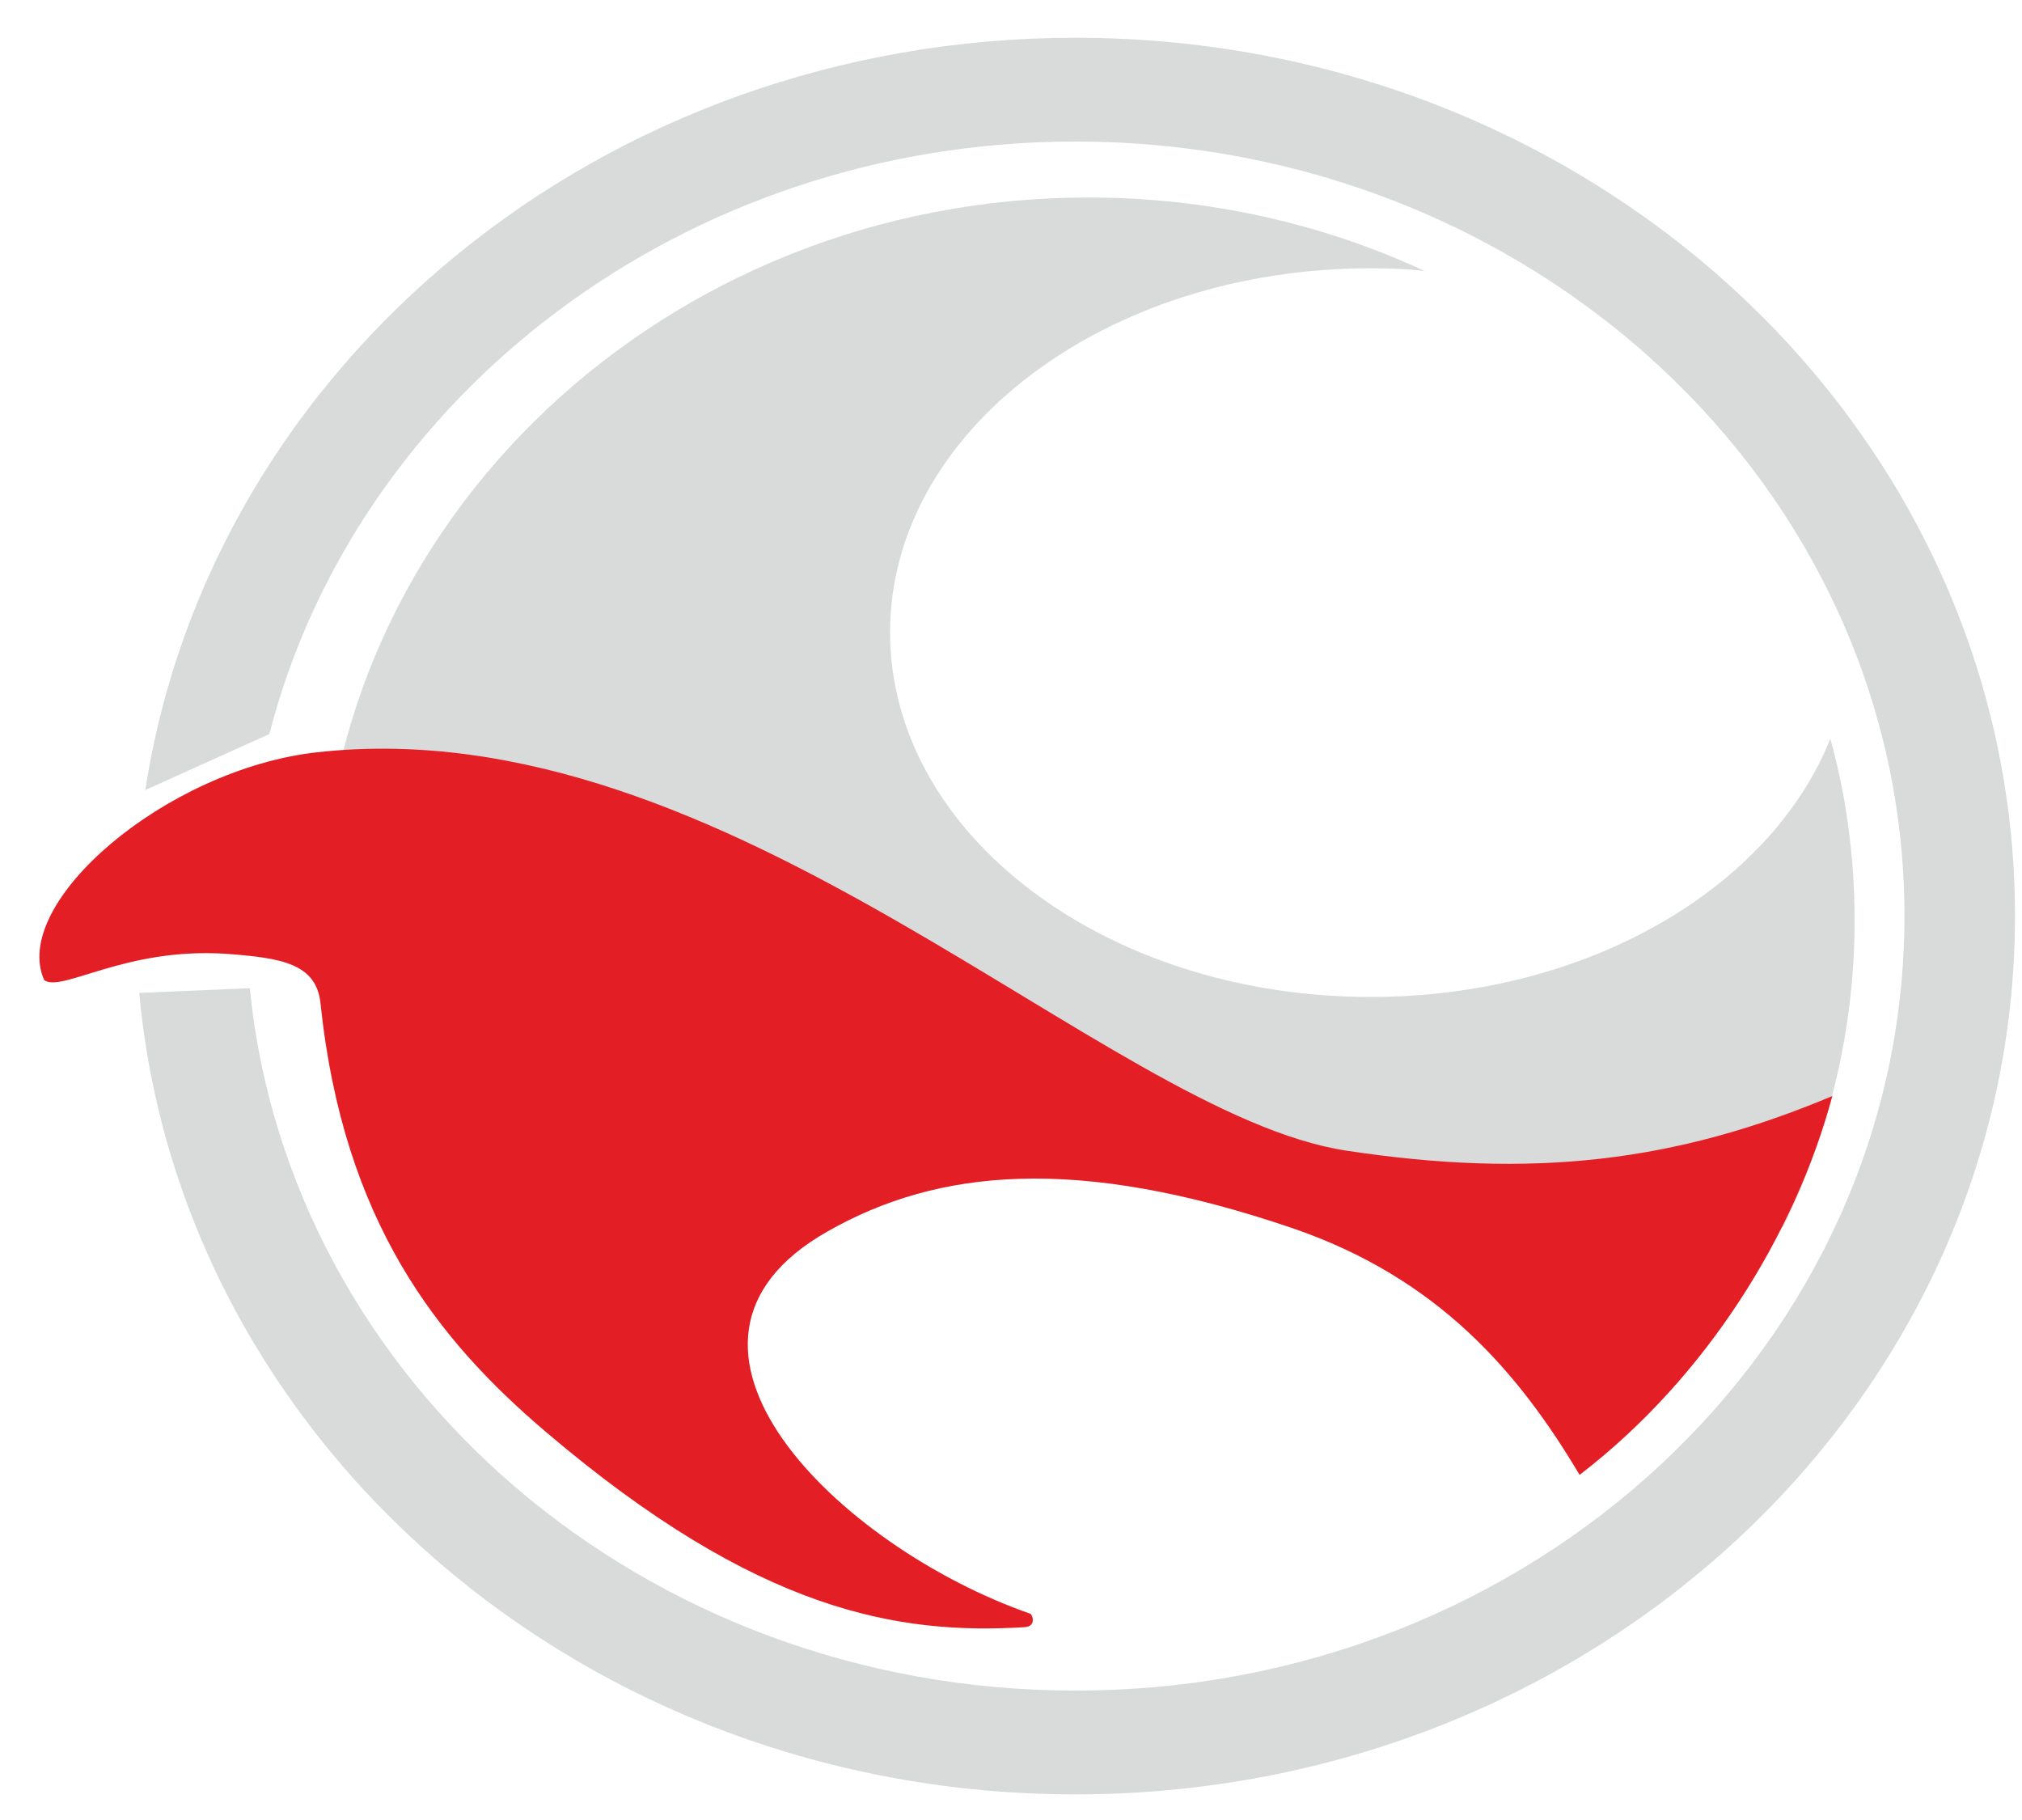
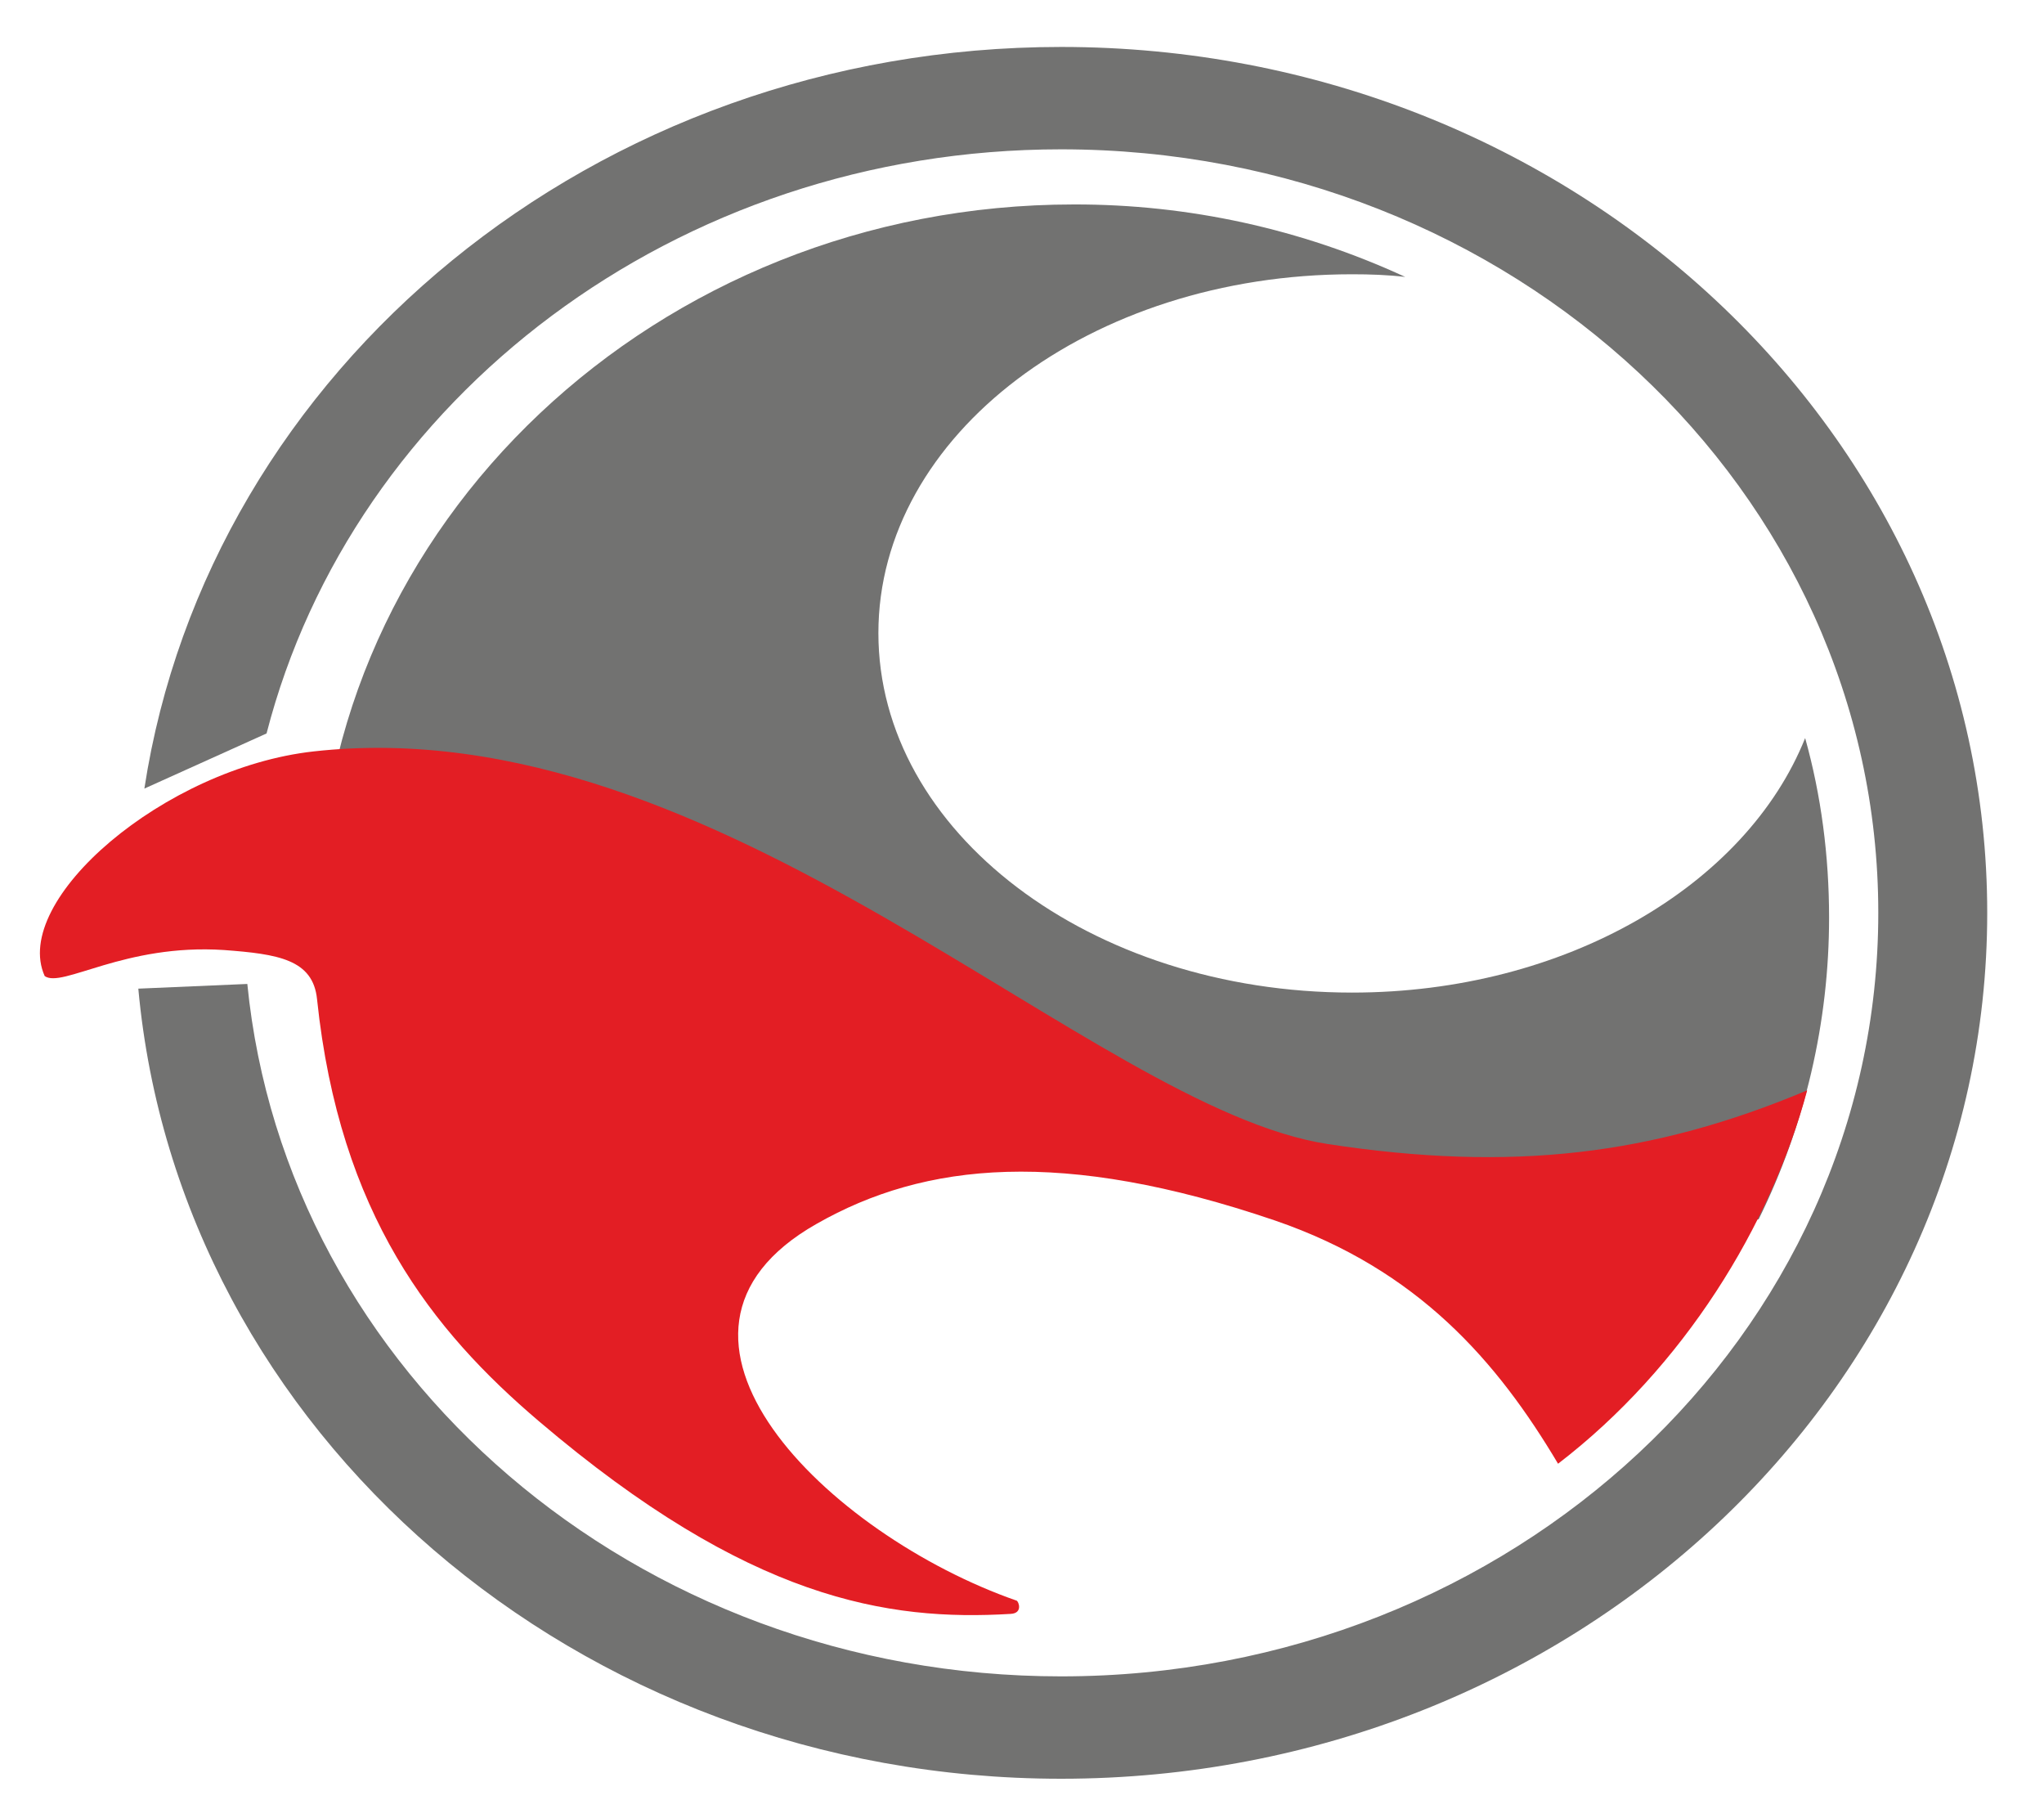
- <svg xmlns="http://www.w3.org/2000/svg" fill="none" viewBox="0 0 30 27">
-   <path fill="#D9DADA" fill-rule="evenodd" d="M2.066 14.73c.61 6.66 6.6 11.89 13.89 11.89 7.7 0 13.94-5.84 13.94-13.03 0-7.2-6.24-13.03-13.94-13.03-7.02 0-12.83 4.85-13.8 11.16l1.84-.83c1.3-5.04 6.16-8.79 11.96-8.79 6.79 0 12.3 5.14 12.3 11.49 0 6.35-5.51 11.49-12.3 11.49-6.41 0-11.67-4.58-12.25-10.42l-1.64.07z" clip-rule="evenodd" />
-   <path fill="#D9DADA" fill-rule="evenodd" d="M4.776 13.66l19.15 5.05 2.53-.51a10.24 10.24 0 001.06-4.54c0-.93-.12-1.84-.36-2.7-.89 2.22-3.61 3.83-6.82 3.83-3.94 0-7.13-2.42-7.13-5.41 0-2.98 3.19-5.4 7.13-5.4.27 0 .54.01.8.04-1.51-.7-3.2-1.09-4.99-1.09-6.27 0-11.37 4.81-11.37 10.73z" clip-rule="evenodd" />
-   <path fill="#E31E24" fill-rule="evenodd" d="M.656 14.54c-.51-1.14 1.8-3.13 4.05-3.38 6.11-.68 11.7 5.37 15.27 5.91 2.76.42 4.88.17 7.21-.81-.55 2.04-1.86 4.17-3.75 5.62-.91-1.53-2.1-2.92-4.26-3.66-3.2-1.09-5.27-.88-6.9.05-2.93 1.66.17 4.68 3.01 5.67.03.01.1.19-.09.2-1.85.11-3.94-.21-7.1-2.9-1.6-1.36-3-3.11-3.34-6.35-.06-.6-.59-.68-1.4-.74-1.5-.1-2.44.58-2.7.39z" clip-rule="evenodd" />
+ <svg xmlns="http://www.w3.org/2000/svg" fill="none" viewBox="0 0 27 24">
+   <path fill="#727271" fill-rule="evenodd" d="M1.827 13.056C2.362 18.9 7.62 23.49 14.017 23.49c6.757 0 12.233-5.125 12.233-11.435C26.25 5.737 20.774.62 14.017.62c-6.16 0-11.26 4.257-12.11 9.794l1.614-.728c1.14-4.423 5.406-7.714 10.496-7.714 5.958 0 10.794 4.51 10.794 10.083s-4.836 10.083-10.794 10.083c-5.626 0-10.242-4.019-10.75-9.144l-1.44.062z" clip-rule="evenodd" />
+   <path fill="#727271" fill-rule="evenodd" d="M4.205 12.117l16.806 4.431 2.22-.447a8.988 8.988 0 00.93-3.984c0-.817-.105-1.615-.316-2.37-.78 1.948-3.168 3.361-5.985 3.361-3.457 0-6.257-2.124-6.257-4.748 0-2.615 2.8-4.738 6.257-4.738.237 0 .474.008.702.035a10.382 10.382 0 00-4.379-.957c-5.502 0-9.978 4.221-9.978 9.416z" clip-rule="evenodd" />
+   <path fill="#E31E24" fill-rule="evenodd" d="M.59 12.889c-.448-1 1.58-2.747 3.554-2.966 5.362-.597 10.268 4.712 13.4 5.186 2.423.369 4.283.15 6.328-.71-.483 1.79-1.633 3.659-3.291 4.931-.799-1.343-1.843-2.562-3.739-3.212-2.808-.956-4.624-.772-6.055.044-2.571 1.457.15 4.107 2.642 4.976.026.009.087.167-.08.175-1.623.097-3.457-.184-6.23-2.544-1.404-1.194-2.633-2.73-2.931-5.573-.053-.527-.518-.597-1.229-.65-1.316-.087-2.141.51-2.37.343z" clip-rule="evenodd" />
</svg>
